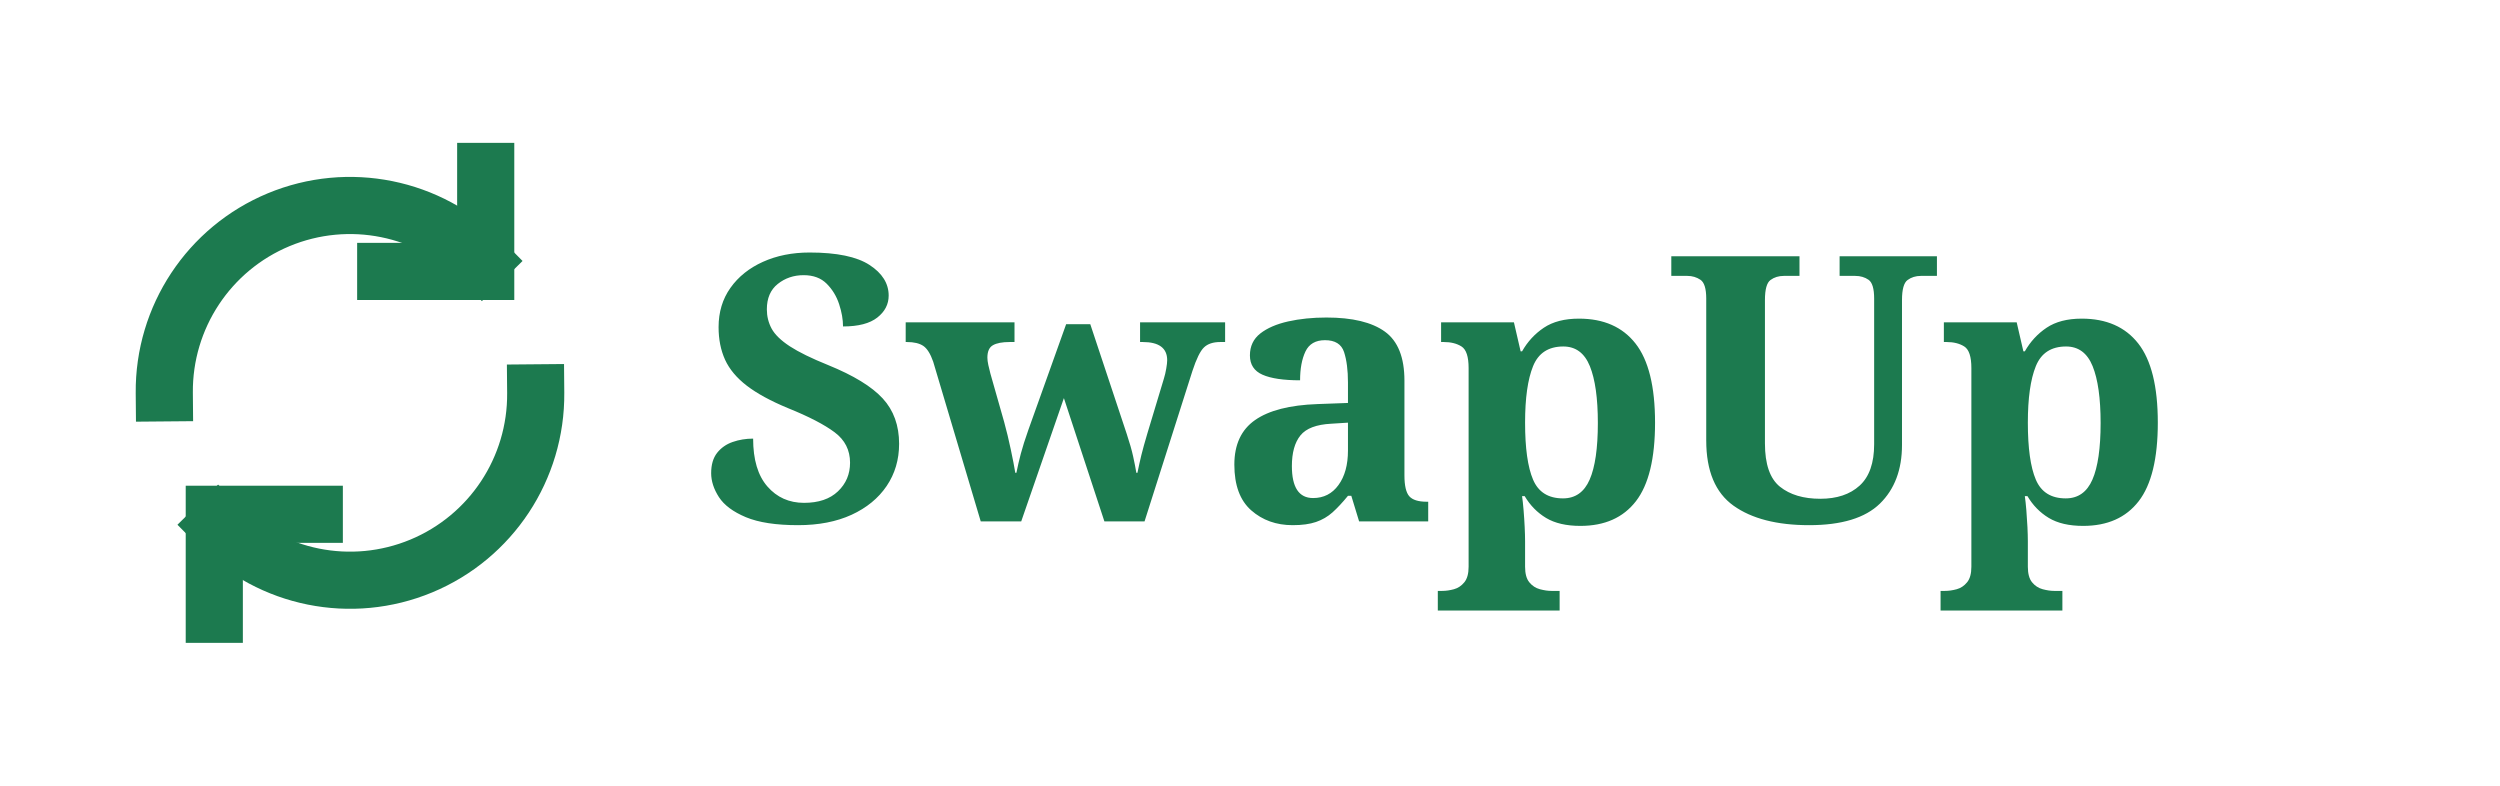
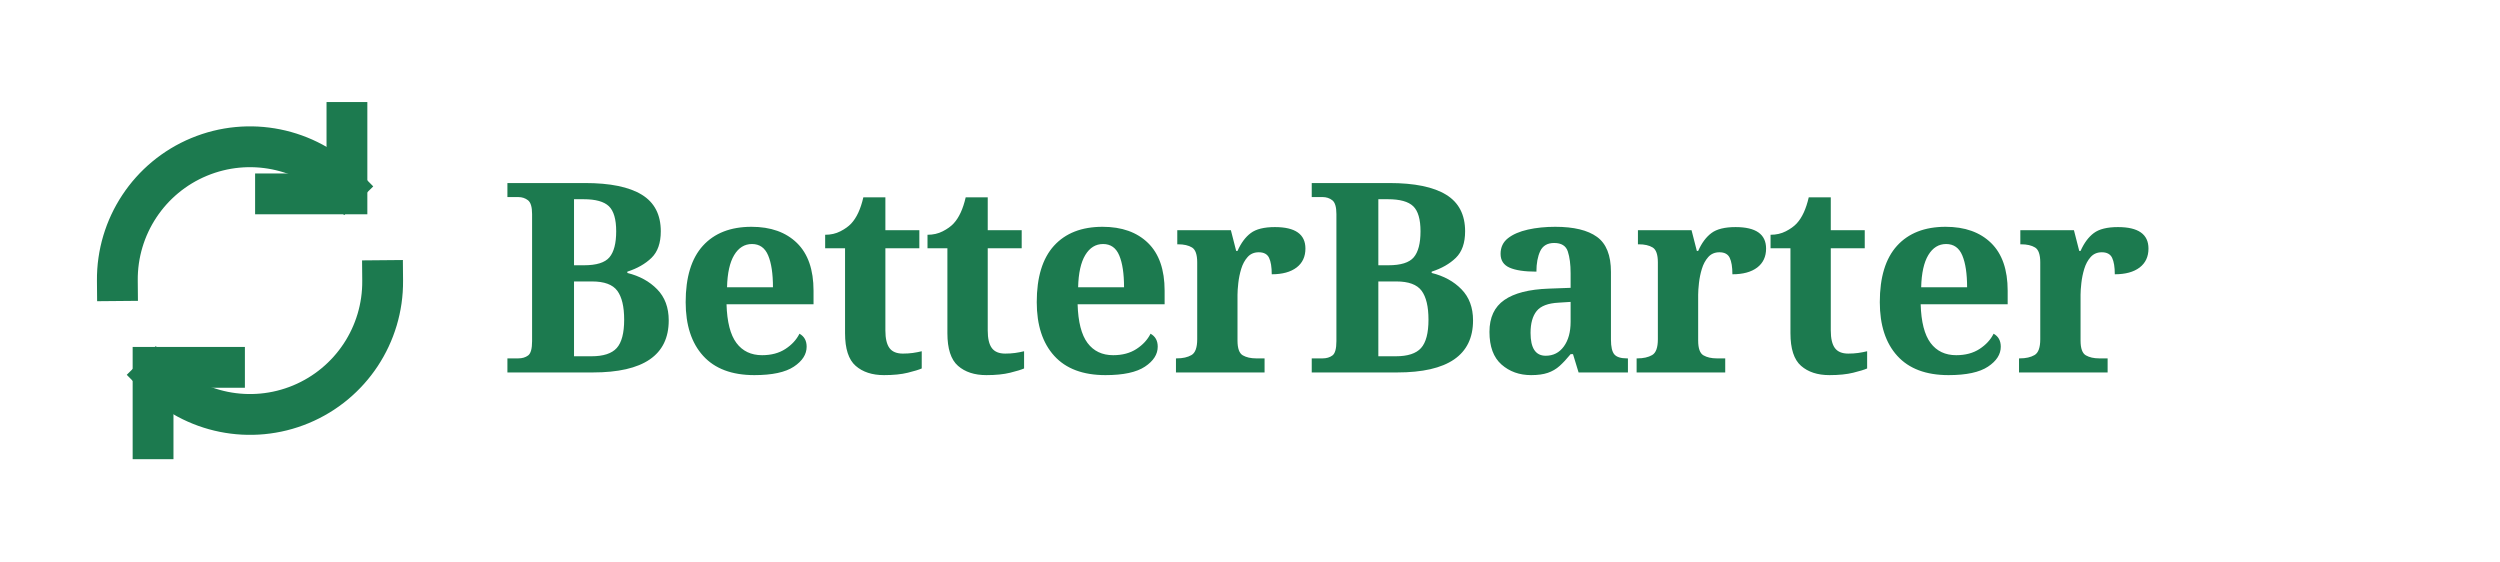
- <svg xmlns="http://www.w3.org/2000/svg" viewBox="0 0 700 220" width="700" height="220">
-   <rect width="700" height="220" fill="none" />
+ <svg xmlns="http://www.w3.org/2000/svg" viewBox="0 0 980 220" width="980" height="220">
+   <rect width="980" height="220" fill="none" />
  <g fill="none" stroke="#1c7a4f" stroke-width="16" stroke-linecap="square">
    <path d="M46 110a52 52 0 0 1 89-37" />
    <path d="M150 110a52 52 0 0 1-89 37" />
    <path d="M136 48v28h-28" />
    <path d="M60 172v-28h28" />
  </g>
-   <text x="196" y="146" font-family="Fraunces, Georgia, serif" font-size="104" font-weight="600" font-variation-settings="'SOFT' 80, 'WONK' 1, 'opsz' 120" letter-spacing="-2" fill="#1c7a4f">SwapUp</text>
+   <text x="196" y="146" font-family="Fraunces, Georgia, serif" font-size="104" font-weight="600" font-variation-settings="'SOFT' 80, 'WONK' 1, 'opsz' 120" letter-spacing="-2" fill="#1c7a4f">BetterBarter</text>
</svg>
